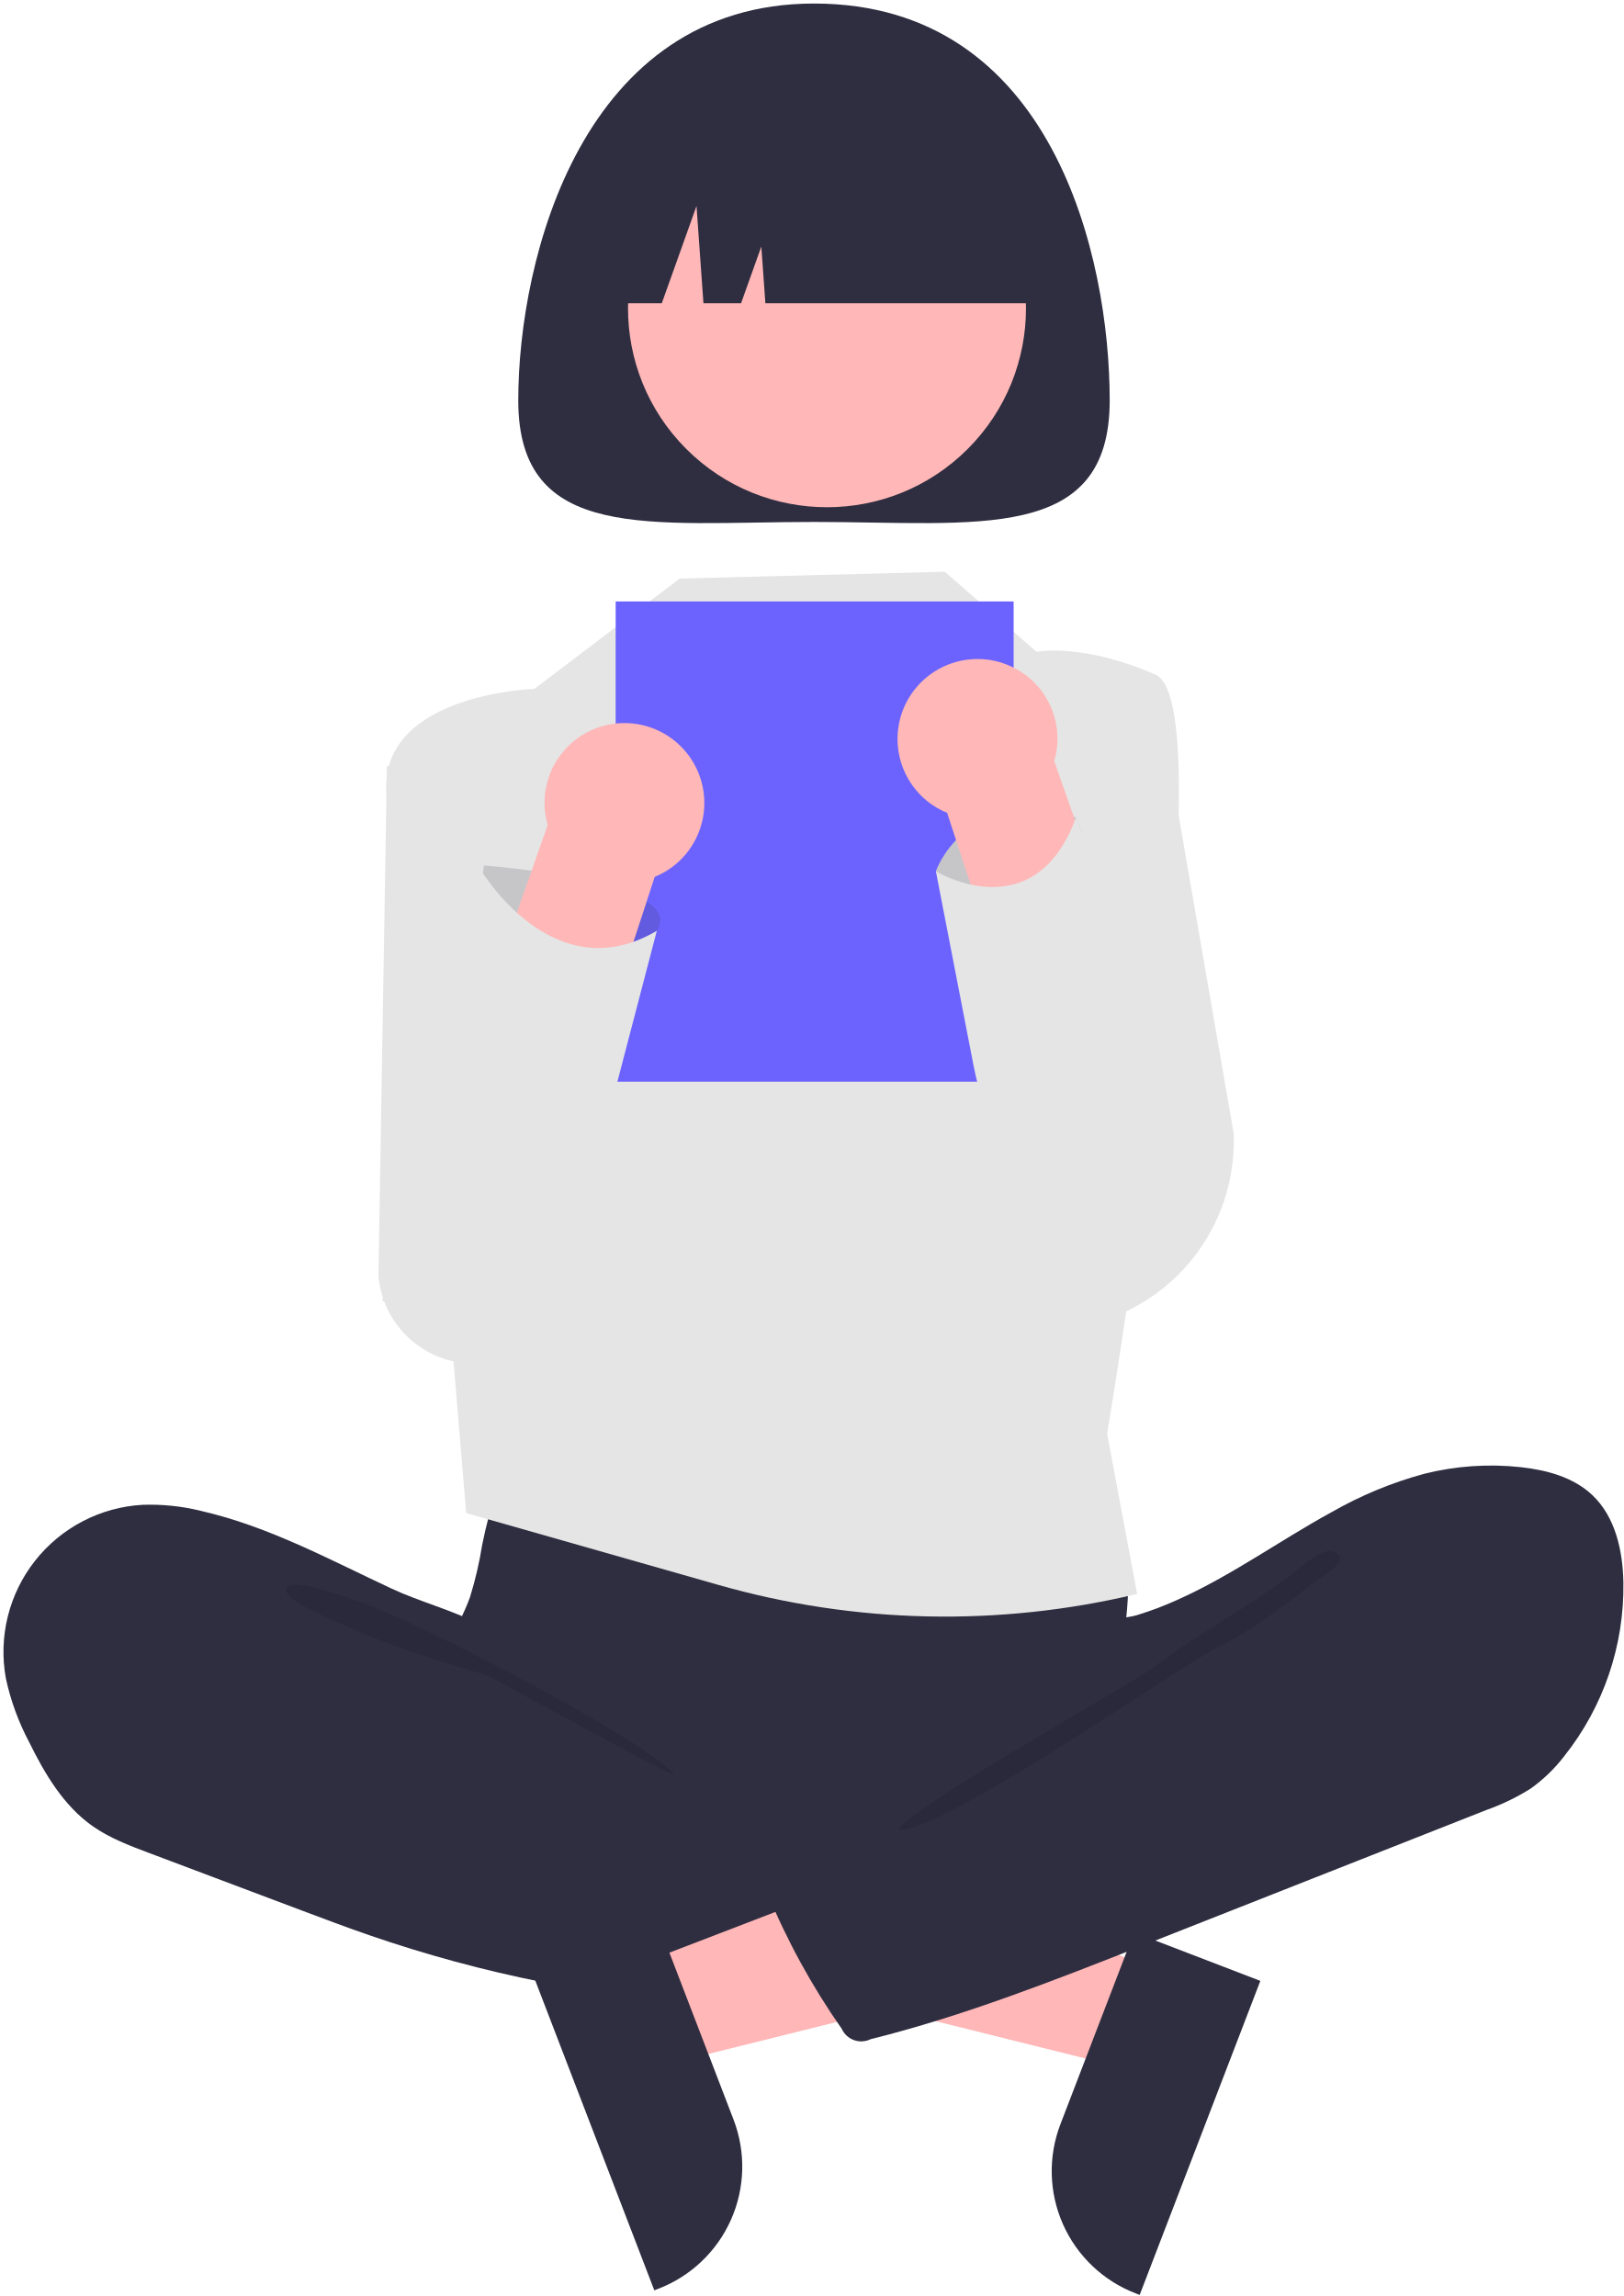
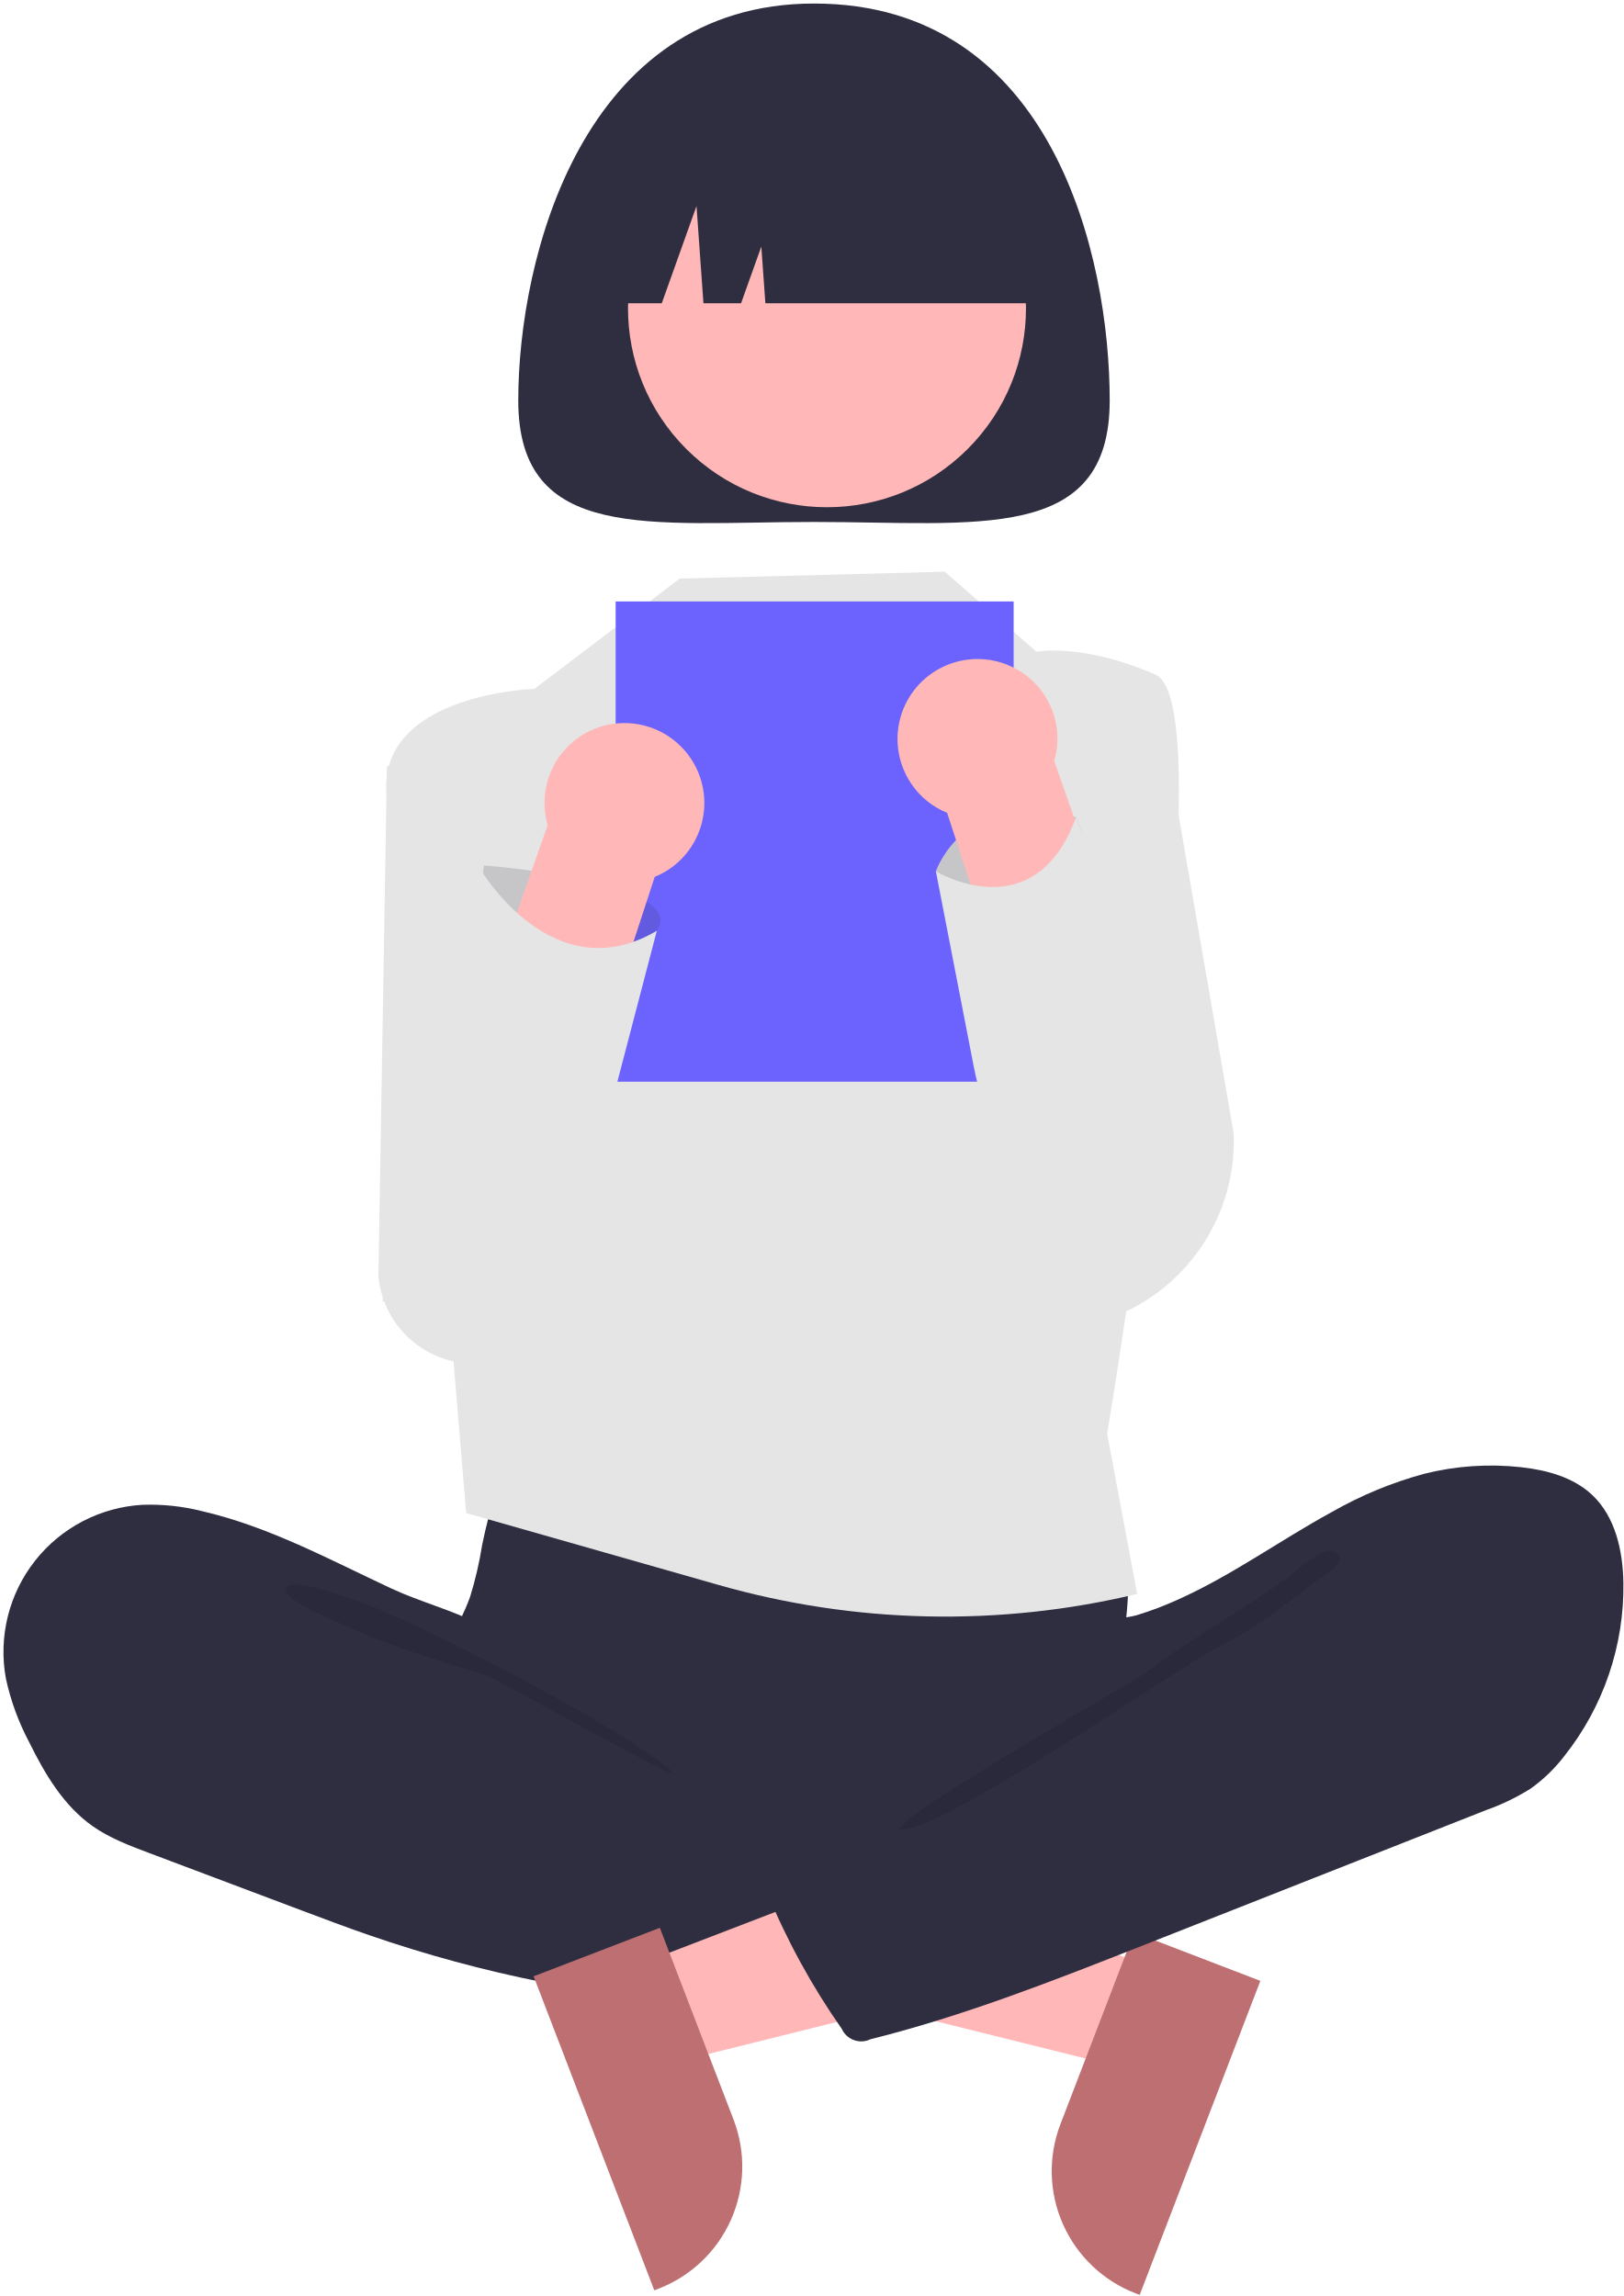
<svg xmlns="http://www.w3.org/2000/svg" width="355" height="502" viewBox="0 0 355 502" fill="none">
  <path d="M252.792 430.602L244.611 451.895L158.587 430.472L170.661 399.045L252.792 430.602Z" fill="#FFB7B7" />
-   <path d="M275.519 433.101L249.14 501.759L248.271 501.425C241.184 498.702 235.469 493.275 232.382 486.338C229.296 479.401 229.092 471.523 231.814 464.435L231.815 464.433L247.926 422.499L275.519 433.101Z" fill="#2F2E41" />
+   <path d="M275.519 433.101L249.14 501.759L248.271 501.425C241.184 498.702 235.469 493.275 232.382 486.338C229.296 479.401 229.092 471.523 231.814 464.435L231.815 464.433L247.926 422.499L275.519 433.101Z" fill="#BE6F72" />
  <path d="M122.075 163.992L84.587 167.502L82.727 279.044C83.224 284.511 85.842 289.565 90.02 293.125C94.198 296.685 99.604 298.467 105.08 298.09L128.848 296.453L122.075 163.992Z" fill="#E5E5E5" />
  <path d="M254.237 158.502L228.587 158.172L227.067 290.707C232.735 290.897 238.382 289.916 243.654 287.826C248.926 285.736 253.712 282.583 257.711 278.562C261.711 274.541 264.839 269.739 266.901 264.455C268.962 259.172 269.913 253.52 269.694 247.853L254.237 158.502Z" fill="#E5E5E5" />
-   <path d="M105.401 337.791C104.793 341.636 103.911 345.431 102.762 349.15C101.468 352.79 99.469 356.156 98.286 359.833C94.514 371.554 99.743 384.623 108.096 393.67C115.339 401.485 124.689 407.037 135.017 409.656C142.552 411.552 150.387 411.824 158.152 412.088C179.655 412.817 201.711 413.469 222.086 406.559C228.523 404.322 234.741 401.497 240.661 398.12C242.53 397.23 244.176 395.933 245.48 394.325C247.034 392.113 247.233 389.244 247.22 386.54C247.174 377.425 245.326 368.355 245.765 359.25C246.008 354.207 246.952 349.168 246.487 344.14C245.844 338.43 243.452 333.058 239.638 328.759C235.825 324.461 230.776 321.446 225.183 320.128C219.403 318.887 213.408 319.563 207.524 320.129C192.249 321.596 176.909 322.282 161.564 322.184C145.885 322.084 130.304 319.69 114.703 319.44C110.09 319.366 110.183 320.789 108.714 325.254C107.361 329.363 106.255 333.55 105.401 337.791V337.791Z" fill="#2F2E41" />
+   <path d="M105.401 337.791C104.793 341.636 103.911 345.431 102.762 349.15C101.468 352.79 99.469 356.156 98.286 359.833C94.514 371.554 99.743 384.623 108.096 393.67C115.339 401.485 124.689 407.037 135.017 409.656C142.552 411.552 150.387 411.824 158.152 412.088C179.655 412.817 201.711 413.469 222.086 406.559C228.523 404.322 234.741 401.497 240.661 398.12C242.53 397.23 244.176 395.933 245.48 394.325C247.034 392.113 247.233 389.244 247.22 386.54C247.174 377.425 245.326 368.355 245.765 359.25C246.008 354.207 246.952 349.168 246.487 344.14C245.844 338.43 243.452 333.058 239.638 328.759C235.825 324.461 230.776 321.446 225.183 320.128C219.403 318.887 213.408 319.563 207.524 320.129C192.249 321.596 176.909 322.282 161.564 322.184C145.885 322.084 130.304 319.69 114.703 319.44C110.09 319.366 110.183 320.789 108.714 325.254C107.361 329.363 106.255 333.55 105.401 337.791Z" fill="#2F2E41" />
  <path d="M44.092 330.383C39.876 329.323 35.532 328.861 31.187 329.011C26.622 329.263 22.164 330.484 18.107 332.593C14.051 334.702 10.49 337.651 7.662 341.242C4.833 344.834 2.802 348.987 1.702 353.424C0.603 357.862 0.46 362.483 1.285 366.979C2.338 371.85 4.059 376.553 6.399 380.953C9.821 387.898 13.926 394.827 20.261 399.278C23.968 401.882 28.257 403.505 32.495 405.101L65.864 417.672C70.773 419.521 75.683 421.371 80.64 423.086C105.546 431.694 131.513 436.857 157.817 438.429C165.83 438.906 173.964 439.039 181.78 437.214C183.635 436.782 185.614 436.136 186.688 434.563C187.324 433.455 187.699 432.216 187.784 430.941L189.838 416.567C190.127 414.543 190.405 412.412 189.663 410.507C188.722 408.091 186.365 406.572 184.117 405.28C162.179 392.68 136.564 385.729 118.099 368.436C113.752 364.365 110.114 357.912 104.833 355.147C98.844 352.011 91.79 350.221 85.599 347.331C72.066 341.014 58.76 333.754 44.092 330.383Z" fill="#2F2E41" />
  <path opacity="0.1" d="M77.406 349.762C89.2 353.458 138.996 379.062 147.531 388.002C146.387 388.414 107.57 366.66 106.406 366.311C95.818 363.133 85.172 359.935 75.117 355.284C73.094 354.349 61.977 349.952 62.48 347.4C63.048 344.52 75.312 349.106 77.406 349.762Z" fill="black" />
-   <path d="M148.587 126.502L116.831 150.613C116.831 150.613 83.322 151.662 84.454 173.082C85.587 194.502 98.998 295.919 98.998 295.919L101.907 330.815L157.1 346.541C186.922 355.038 218.428 355.714 248.587 348.502V348.502L242.028 313.494C242.028 313.494 268.587 154.502 252.587 147.502C236.587 140.502 226.587 142.502 226.587 142.502L206.531 125.002L148.587 126.502Z" fill="#E5E5E5" />
+   <path d="M148.587 126.502L116.831 150.613C116.831 150.613 83.322 151.662 84.454 173.082C85.587 194.502 98.998 295.919 98.998 295.919L101.907 330.815L157.1 346.541C186.922 355.038 218.428 355.714 248.587 348.502L242.028 313.494C242.028 313.494 268.587 154.502 252.587 147.502C236.587 140.502 226.587 142.502 226.587 142.502L206.531 125.002L148.587 126.502Z" fill="#E5E5E5" />
  <path d="M242.587 87.555C242.587 118.856 213.644 114.122 177.941 114.122C142.238 114.122 113.295 118.856 113.295 87.555C113.295 56.254 127.433 0.771 177.941 0.771C230.189 0.771 242.587 56.254 242.587 87.555Z" fill="#2F2E41" />
  <path d="M211.545 98.163C228.533 81.175 228.533 53.632 211.545 36.644C194.557 19.656 167.014 19.656 150.027 36.644C133.039 53.632 133.039 81.175 150.026 98.163C167.014 115.151 194.557 115.151 211.545 98.163Z" fill="#FFB7B7" />
-   <path d="M127.464 66.302H144.669L152.26 45.048L153.777 66.302H162.001L166.429 53.904L167.314 66.302H228.418C228.418 54.089 223.566 42.376 214.93 33.74C206.294 25.105 194.582 20.253 182.369 20.253H173.513C161.3 20.253 149.587 25.105 140.952 33.74C132.316 42.376 127.464 54.089 127.464 66.302V66.302Z" fill="#2F2E41" />
+   <path d="M127.464 66.302H144.669L152.26 45.048L153.777 66.302H162.001L166.429 53.904L167.314 66.302H228.418C228.418 54.089 223.566 42.376 214.93 33.74C206.294 25.105 194.582 20.253 182.369 20.253H173.513C161.3 20.253 149.587 25.105 140.952 33.74C132.316 42.376 127.464 54.089 127.464 66.302Z" fill="#2F2E41" />
  <path d="M221.587 131.502H134.587V236.502H221.587V131.502Z" fill="#6C63FF" />
  <path d="M139.381 429.602L147.563 450.895L233.587 429.472L221.512 398.045L139.381 429.602Z" fill="#FFB7B7" />
-   <path d="M144.247 421.499L160.359 463.433L160.359 463.435C163.082 470.523 162.877 478.401 159.791 485.338C156.705 492.275 150.989 497.702 143.902 500.425L143.034 500.759L116.654 432.101L144.247 421.499Z" fill="#2F2E41" />
-   <path d="M311.335 322.232C318.245 320.499 325.409 320.01 332.492 320.787C338.148 321.41 343.975 322.984 348.105 326.899C353.131 331.664 354.746 339.033 354.881 345.957C355.102 359.749 350.527 373.19 341.939 383.984C339.842 386.714 337.348 389.115 334.54 391.107C331.511 393.002 328.282 394.558 324.913 395.746L250.185 425.221C230.526 432.975 210.797 440.752 190.292 445.864C189.177 446.402 187.894 446.475 186.725 446.068C185.556 445.66 184.597 444.804 184.059 443.689C184.042 443.655 184.026 443.621 184.011 443.587C177.463 434.234 171.97 424.187 167.632 413.627C167.427 413.376 167.285 413.079 167.219 412.761C167.152 412.444 167.163 412.115 167.251 411.803C167.338 411.491 167.5 411.204 167.721 410.967C167.943 410.731 168.219 410.551 168.525 410.443L221.38 380.074C225.166 377.899 228.995 375.692 232.138 372.662C234.423 370.448 236.293 367.844 237.661 364.972C238.757 362.684 238.859 357.284 240.259 355.592C241.629 353.936 246.316 353.804 248.481 353.153C251.534 352.217 254.524 351.087 257.432 349.769C269.255 344.479 279.784 336.794 291.118 330.601C297.475 326.966 304.268 324.154 311.335 322.232V322.232Z" fill="#2F2E41" />
+   <path d="M144.247 421.499L160.359 463.433V463.435C163.082 470.523 162.877 478.401 159.791 485.338C156.705 492.275 150.989 497.702 143.902 500.425L143.034 500.759L116.654 432.101L144.247 421.499Z" fill="#BE6F72" />
+   <path d="M311.335 322.232C318.245 320.499 325.409 320.01 332.492 320.787C338.148 321.41 343.975 322.984 348.105 326.899C353.131 331.664 354.746 339.033 354.881 345.957C355.102 359.749 350.527 373.19 341.939 383.984C339.842 386.714 337.348 389.115 334.54 391.107C331.511 393.002 328.282 394.558 324.913 395.746L250.185 425.221C230.526 432.975 210.797 440.752 190.292 445.864C189.177 446.402 187.894 446.475 186.725 446.068C185.556 445.66 184.597 444.804 184.059 443.689C184.042 443.655 184.026 443.621 184.011 443.587C177.463 434.234 171.97 424.187 167.632 413.627C167.427 413.376 167.285 413.079 167.219 412.761C167.152 412.444 167.163 412.115 167.251 411.803C167.338 411.491 167.5 411.204 167.721 410.967C167.943 410.731 168.219 410.551 168.525 410.443L221.38 380.074C225.166 377.899 228.995 375.692 232.138 372.662C234.423 370.448 236.293 367.844 237.661 364.972C238.757 362.684 238.859 357.284 240.259 355.592C241.629 353.936 246.316 353.804 248.481 353.153C251.534 352.217 254.524 351.087 257.432 349.769C269.255 344.479 279.784 336.794 291.118 330.601C297.475 326.966 304.268 324.154 311.335 322.232Z" fill="#2F2E41" />
  <path opacity="0.1" d="M281.37 344.912C272.289 351.732 260.531 358.002 251.531 365.002C248.46 367.391 197.255 396.178 196.531 400.002C204.928 401.416 258.414 363.999 266.067 360.265C273.72 356.531 280.503 351.266 287.225 346.039C288.939 344.707 296.199 340.704 291.281 339.215C288.511 338.377 283.415 343.548 281.37 344.912Z" fill="black" />
  <path opacity="0.17" d="M104.587 198.502L105.788 189.232C105.788 189.232 150.587 192.502 143.587 203.502C136.587 214.502 119.587 215.502 119.587 215.502L104.587 198.502Z" fill="#2F2E41" />
-   <path d="M138.403 158.194C140.969 158.477 143.441 159.324 145.641 160.675C147.841 162.026 149.714 163.847 151.127 166.008V166.008C152.415 167.979 153.29 170.191 153.702 172.51C154.113 174.828 154.051 177.206 153.52 179.5C152.99 181.794 152.001 183.958 150.613 185.86C149.225 187.762 147.467 189.365 145.444 190.571C144.703 191.009 143.929 191.389 143.129 191.709L115.593 275.936C114.795 277.598 113.676 279.086 112.301 280.314C110.927 281.543 109.323 282.487 107.581 283.093C105.84 283.7 103.997 283.956 102.156 283.847C100.316 283.738 98.515 283.267 96.858 282.46C95.2 281.653 93.718 280.526 92.498 279.145C91.277 277.763 90.341 276.154 89.745 274.41C89.148 272.665 88.902 270.82 89.021 268.981C89.139 267.141 89.621 265.343 90.437 263.69L119.721 180.397C118.923 177.641 118.817 174.731 119.412 171.925C120.007 169.118 121.284 166.501 123.131 164.306C124.979 162.111 127.338 160.405 130.002 159.339C132.666 158.273 135.551 157.88 138.403 158.194Z" fill="#FFB7B7" />
+   <path d="M138.403 158.194C140.969 158.477 143.441 159.324 145.641 160.675C147.841 162.026 149.714 163.847 151.127 166.008C152.415 167.979 153.29 170.191 153.702 172.51C154.113 174.828 154.051 177.206 153.52 179.5C152.99 181.794 152.001 183.958 150.613 185.86C149.225 187.762 147.467 189.365 145.444 190.571C144.703 191.009 143.929 191.389 143.129 191.709L115.593 275.936C114.795 277.598 113.676 279.086 112.301 280.314C110.927 281.543 109.323 282.487 107.581 283.093C105.84 283.7 103.997 283.956 102.156 283.847C100.316 283.738 98.515 283.267 96.858 282.46C95.2 281.653 93.718 280.526 92.498 279.145C91.277 277.763 90.341 276.154 89.745 274.41C89.148 272.665 88.902 270.82 89.021 268.981C89.139 267.141 89.621 265.343 90.437 263.69L119.721 180.397C118.923 177.641 118.817 174.731 119.412 171.925C120.007 169.118 121.284 166.501 123.131 164.306C124.979 162.111 127.338 160.405 130.002 159.339C132.666 158.273 135.551 157.88 138.403 158.194Z" fill="#FFB7B7" />
  <path d="M104.998 190.022C104.998 190.022 120.776 216.979 143.587 203.502L121.48 288.1H102.854L83.587 284.502L88.982 249.549L104.998 190.022Z" fill="#E5E5E5" />
  <path d="M217.658 208.447L204.587 190.502C204.587 190.502 210.869 171.889 235.228 178.695C235.228 178.695 250.728 213.392 217.658 208.447Z" fill="#E5E5E5" />
  <path opacity="0.17" d="M217.658 208.447L204.587 190.502C204.587 190.502 210.869 171.889 235.228 178.695C235.228 178.695 250.728 213.392 217.658 208.447Z" fill="#2F2E41" />
-   <path d="M221.118 145.751C224.889 147.504 227.905 150.552 229.619 154.341C231.332 158.13 231.628 162.408 230.453 166.397L259.737 249.69C260.553 251.343 261.034 253.141 261.153 254.981C261.272 256.821 261.026 258.666 260.429 260.41C259.832 262.155 258.897 263.764 257.676 265.146C256.455 266.527 254.974 267.654 253.316 268.461C251.658 269.268 249.857 269.739 248.017 269.848C246.177 269.957 244.333 269.7 242.592 269.094C240.851 268.488 239.247 267.543 237.872 266.315C236.497 265.087 235.378 263.598 234.581 261.936L207.044 177.709C206.245 177.389 205.471 177.009 204.729 176.571C202.706 175.365 200.948 173.762 199.56 171.86C198.173 169.958 197.184 167.794 196.653 165.5C196.122 163.206 196.06 160.828 196.472 158.51C196.883 156.191 197.759 153.979 199.046 152.008V152.008C200.459 149.847 202.333 148.026 204.533 146.675C206.733 145.324 209.205 144.477 211.771 144.195C214.971 143.832 218.208 144.371 221.118 145.751Z" fill="#FFB7B7" />
-   <path d="M204.587 190.502C204.587 190.502 226.152 203.587 235.228 178.695L265.617 258.709L256.587 274.502L255.281 274.611C249.894 275.06 244.478 274.195 239.5 272.089C234.521 269.984 230.128 266.702 226.697 262.524V262.524C219.7 254.004 214.936 243.874 212.837 233.05L204.587 190.502Z" fill="#E5E5E5" />
+   <path d="M221.118 145.751C224.889 147.504 227.905 150.552 229.619 154.341C231.332 158.13 231.628 162.408 230.453 166.397L259.737 249.69C260.553 251.343 261.034 253.141 261.153 254.981C261.272 256.821 261.026 258.666 260.429 260.41C259.832 262.155 258.897 263.764 257.676 265.146C256.455 266.527 254.974 267.654 253.316 268.461C251.658 269.268 249.857 269.739 248.017 269.848C246.177 269.957 244.333 269.7 242.592 269.094C240.851 268.488 239.247 267.543 237.872 266.315C236.497 265.087 235.378 263.598 234.581 261.936L207.044 177.709C206.245 177.389 205.471 177.009 204.729 176.571C202.706 175.365 200.948 173.762 199.56 171.86C198.173 169.958 197.184 167.794 196.653 165.5C196.122 163.206 196.06 160.828 196.472 158.51C196.883 156.191 197.759 153.979 199.046 152.008C200.459 149.847 202.333 148.026 204.533 146.675C206.733 145.324 209.205 144.477 211.771 144.195C214.971 143.832 218.208 144.371 221.118 145.751Z" fill="#FFB7B7" />
+   <path d="M204.587 190.502C204.587 190.502 226.152 203.587 235.228 178.695L265.617 258.709L256.587 274.502L255.281 274.611C249.894 275.06 244.478 274.195 239.5 272.089C234.521 269.984 230.128 266.702 226.697 262.524C219.7 254.004 214.936 243.874 212.837 233.05L204.587 190.502Z" fill="#E5E5E5" />
</svg>
